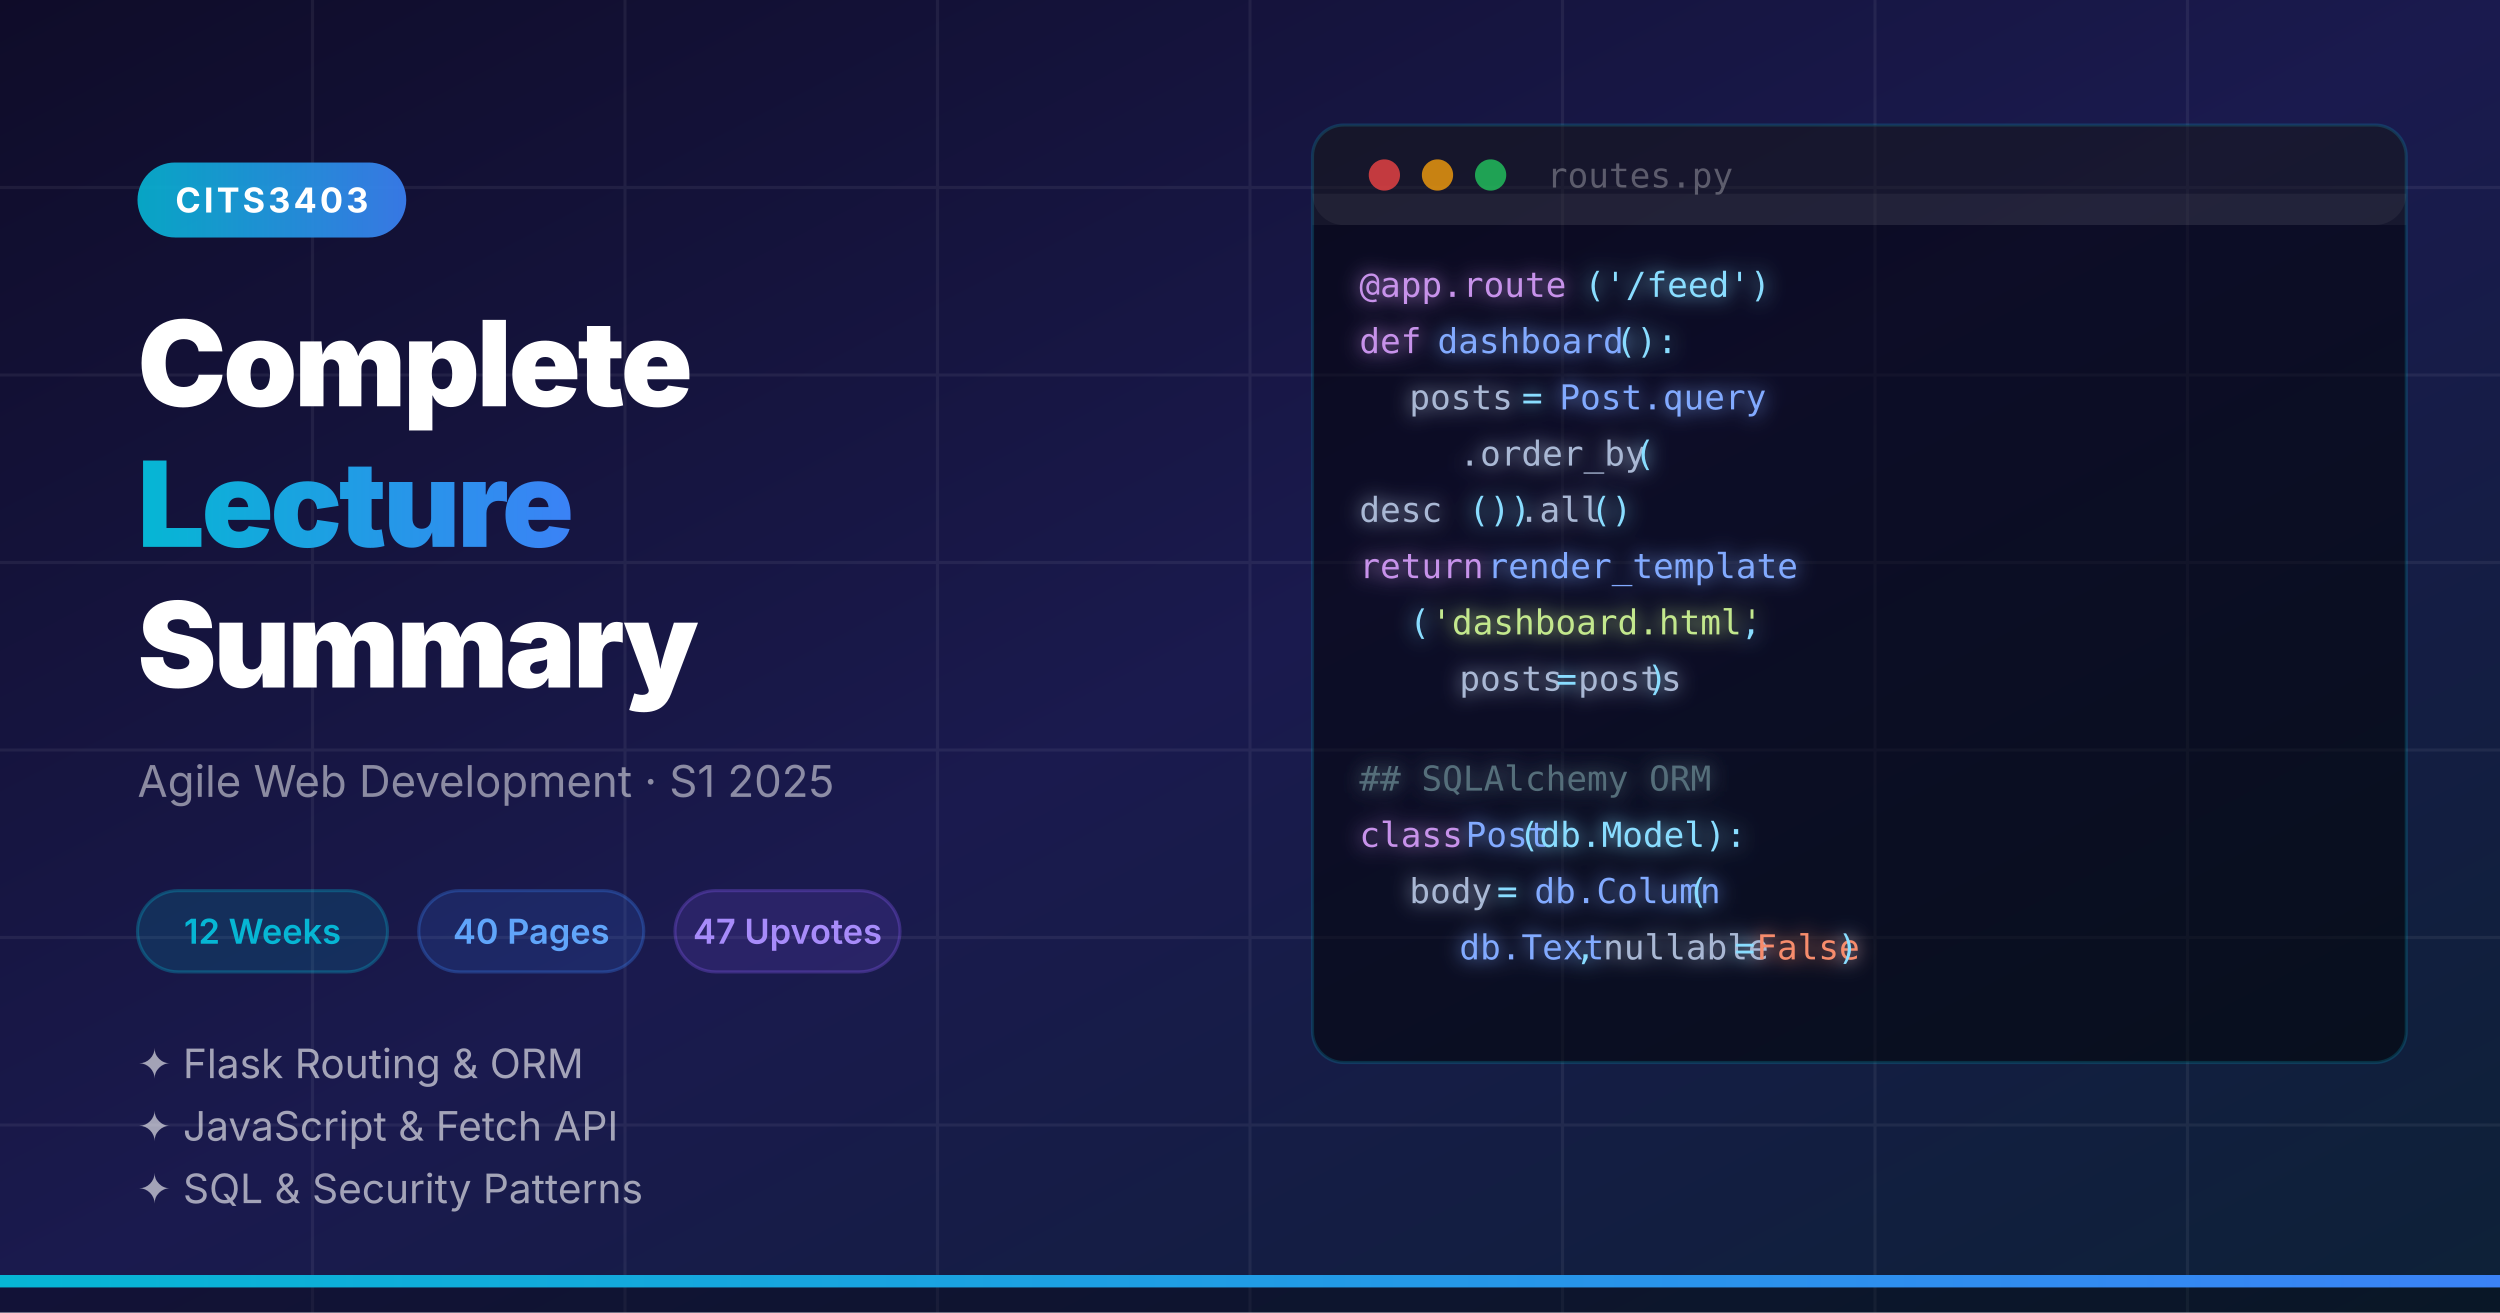
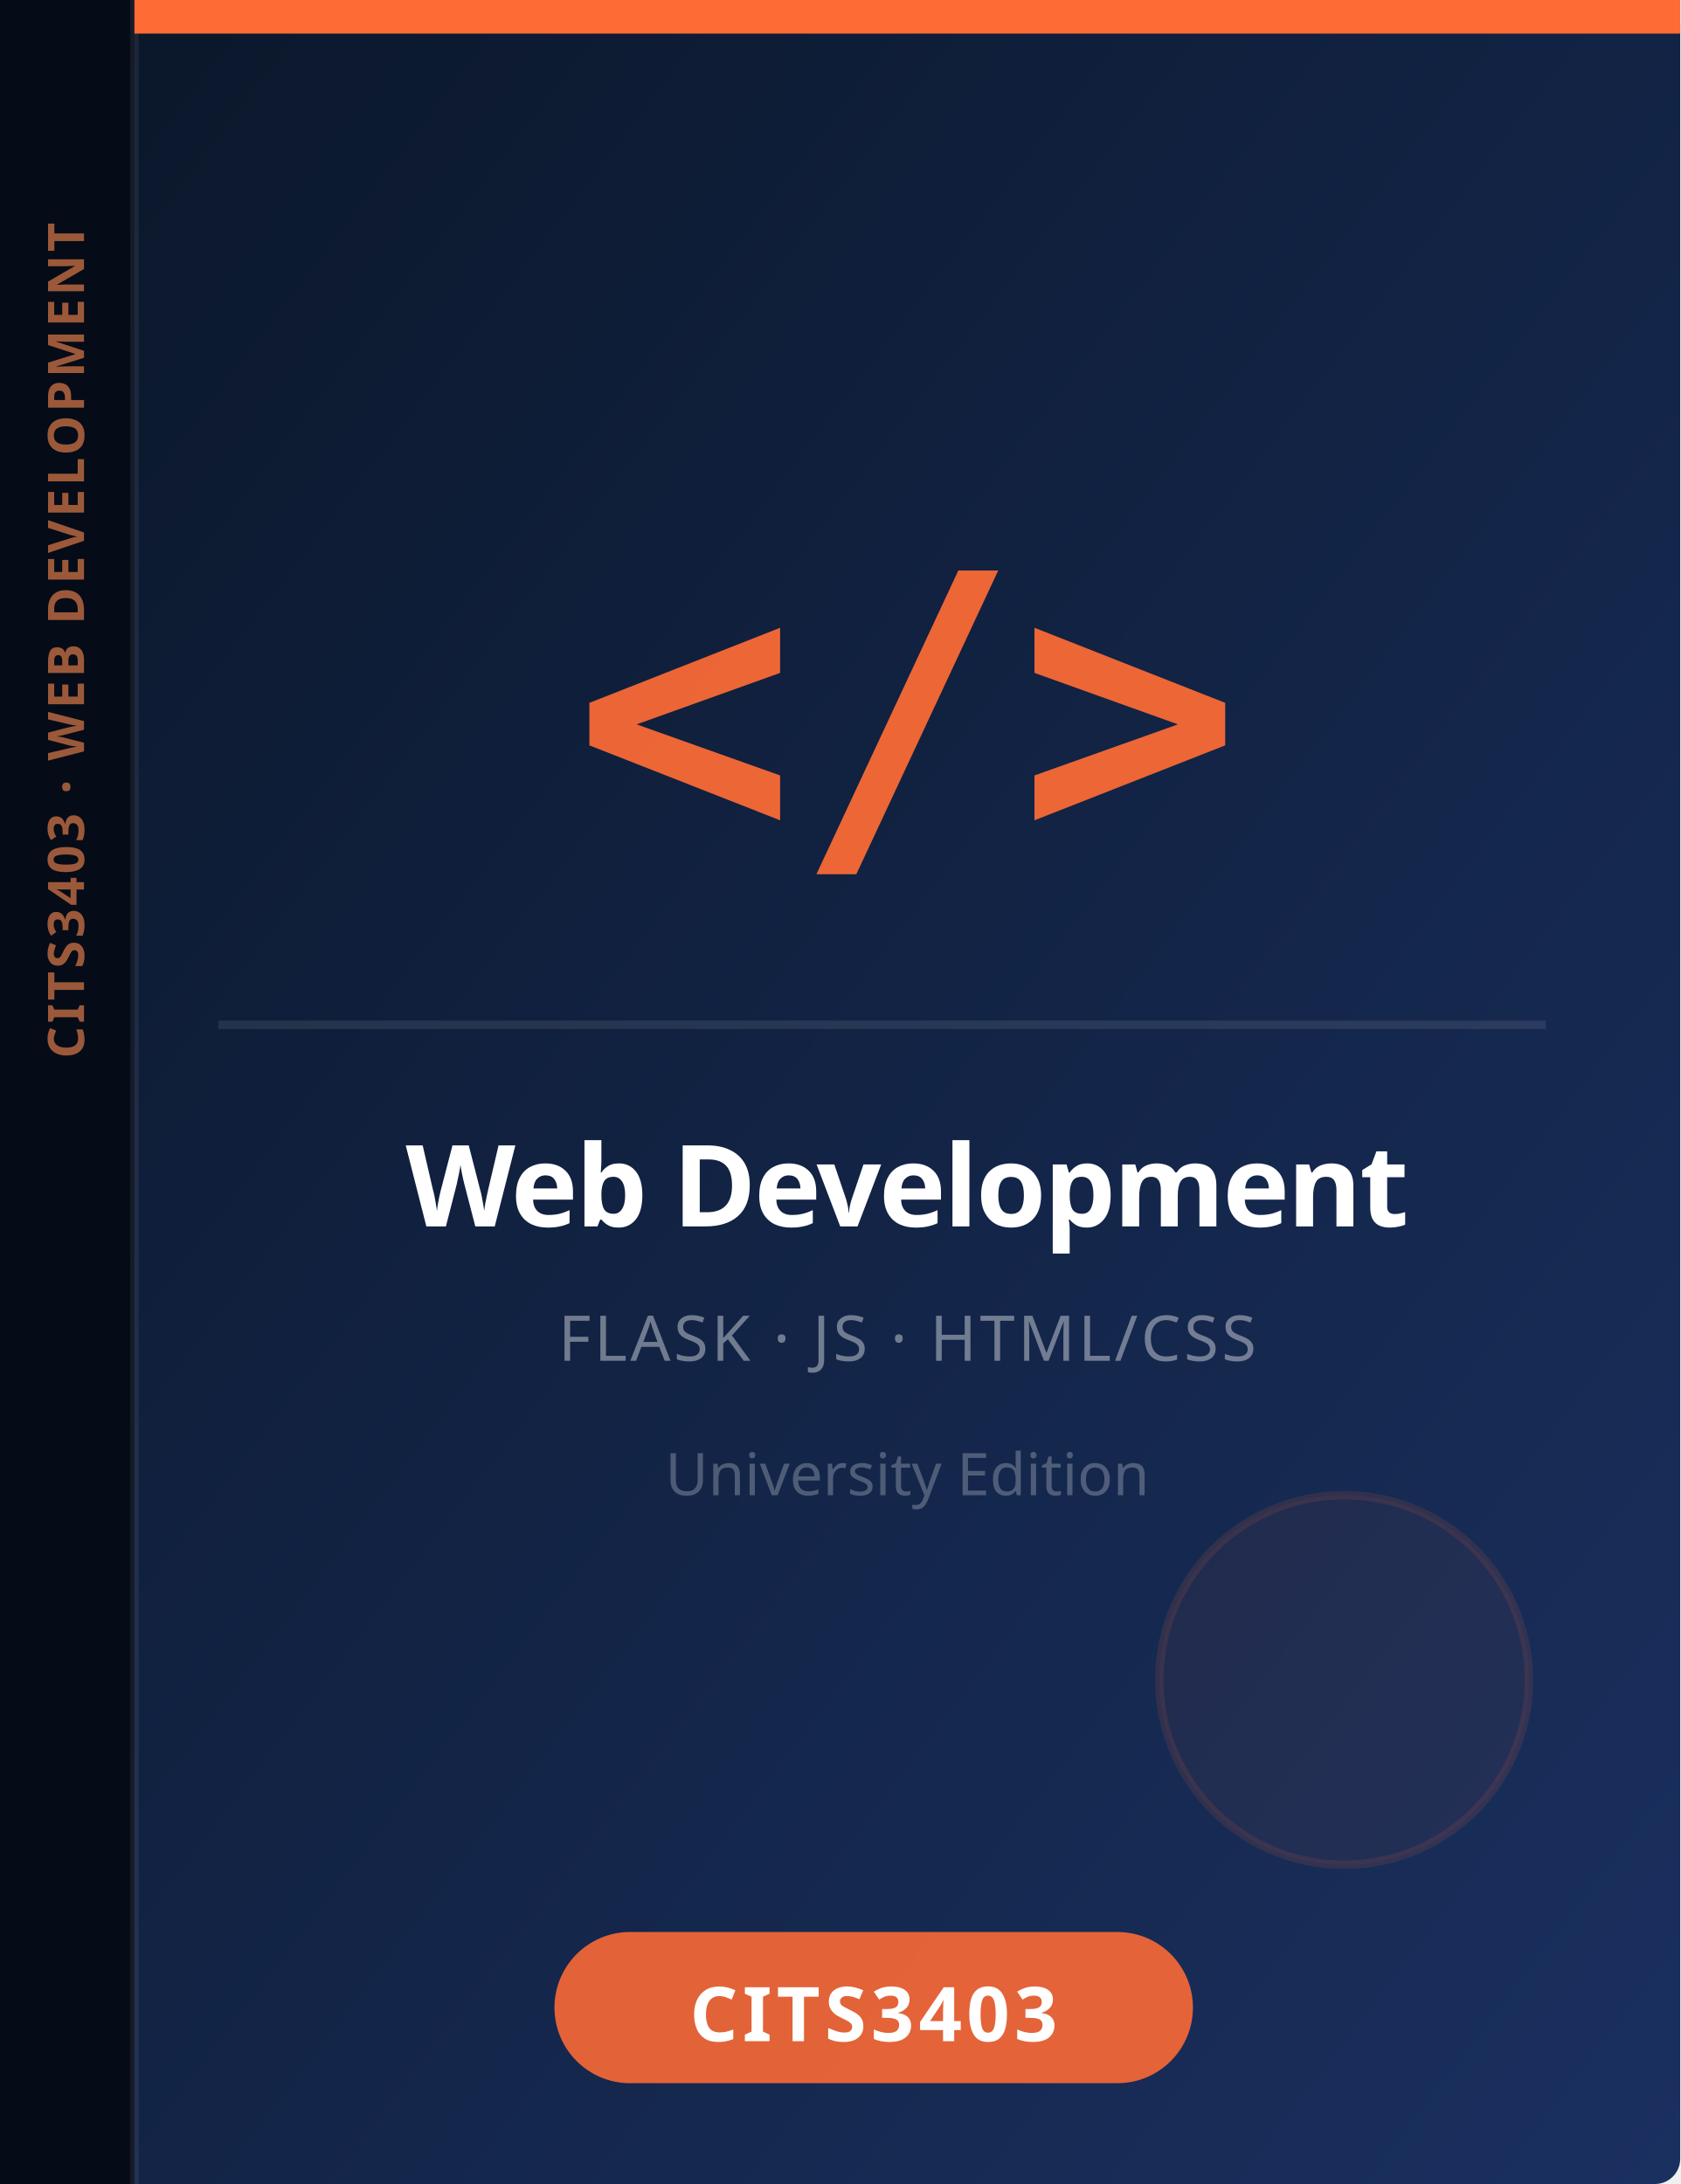
- <svg xmlns="http://www.w3.org/2000/svg" viewBox="0 0 800 420" width="800" height="420">
+ <svg xmlns="http://www.w3.org/2000/svg" viewBox="0 0 200 260" width="200" height="260">
  <defs>
    <linearGradient id="bg" x1="0" y1="0" x2="1" y2="1">
-       <stop offset="0%" stop-color="#0f0c29" />
-       <stop offset="50%" stop-color="#1a1a4e" />
-       <stop offset="100%" stop-color="#0d2137" />
+       <stop offset="0%" stop-color="#0a1628" />
+       <stop offset="100%" stop-color="#1a3060" />
    </linearGradient>
-     <linearGradient id="accent" x1="0" y1="0" x2="1" y2="0">
-       <stop offset="0%" stop-color="#06b6d4" />
-       <stop offset="100%" stop-color="#3b82f6" />
-     </linearGradient>
-     <filter id="glow">
-       <feGaussianBlur stdDeviation="3" result="blur" />
-       <feMerge>
-         <feMergeNode in="blur" />
-         <feMergeNode in="SourceGraphic" />
-       </feMerge>
-     </filter>
  </defs>
-   <rect width="800" height="420" fill="url(#bg)" />
-   <g opacity="0.06" stroke="#fff" stroke-width="1">
-     <line x1="0" y1="60" x2="800" y2="60" />
-     <line x1="0" y1="120" x2="800" y2="120" />
-     <line x1="0" y1="180" x2="800" y2="180" />
-     <line x1="0" y1="240" x2="800" y2="240" />
-     <line x1="0" y1="300" x2="800" y2="300" />
-     <line x1="0" y1="360" x2="800" y2="360" />
-     <line x1="100" y1="0" x2="100" y2="420" />
-     <line x1="200" y1="0" x2="200" y2="420" />
-     <line x1="300" y1="0" x2="300" y2="420" />
-     <line x1="400" y1="0" x2="400" y2="420" />
-     <line x1="500" y1="0" x2="500" y2="420" />
-     <line x1="600" y1="0" x2="600" y2="420" />
-     <line x1="700" y1="0" x2="700" y2="420" />
-   </g>
-   <rect x="420" y="40" width="350" height="300" rx="10" fill="rgba(0,0,0,0.5)" stroke="rgba(6,182,212,0.2)" stroke-width="1" />
-   <rect x="420" y="40" width="350" height="32" rx="10" fill="rgba(255,255,255,0.05)" />
-   <rect x="420" y="62" width="350" height="10" rx="0" fill="rgba(255,255,255,0.05)" />
-   <circle cx="443" cy="56" r="5" fill="#ef4444" opacity="0.8" />
-   <circle cx="460" cy="56" r="5" fill="#f59e0b" opacity="0.8" />
-   <circle cx="477" cy="56" r="5" fill="#22c55e" opacity="0.8" />
-   <text x="495" y="60" font-family="monospace" font-size="11" fill="rgba(255,255,255,0.3)">routes.py</text>
-   <g font-family="monospace" font-size="11" filter="url(#glow)">
-     <text x="435" y="95" fill="#c792ea">@app.route</text>
-     <text x="507" y="95" fill="#89ddff">('/feed')</text>
-     <text x="435" y="113" fill="#c792ea">def </text>
-     <text x="460" y="113" fill="#82aaff">dashboard</text>
-     <text x="517" y="113" fill="#89ddff">():</text>
-     <text x="451" y="131" fill="#a9b8d4">posts </text>
-     <text x="487" y="131" fill="#89ddff">= </text>
-     <text x="499" y="131" fill="#82aaff">Post.query</text>
-     <text x="467" y="149" fill="#a9b8d4">.order_by</text>
-     <text x="523" y="149" fill="#89ddff">(</text>
-     <text x="435" y="167" fill="#a9b8d4">    desc</text>
-     <text x="470" y="167" fill="#89ddff">())</text>
-     <text x="486" y="167" fill="#a9b8d4">.all</text>
-     <text x="509" y="167" fill="#89ddff">()</text>
-     <text x="435" y="185" fill="#c792ea">return </text>
-     <text x="476" y="185" fill="#82aaff">render_template</text>
-     <text x="451" y="203" fill="#89ddff">(</text>
-     <text x="458" y="203" fill="#c3e88d">'dashboard.html'</text>
-     <text x="557" y="203" fill="#89ddff">,</text>
-     <text x="467" y="221" fill="#a9b8d4">posts</text>
-     <text x="498" y="221" fill="#89ddff">=</text>
-     <text x="505" y="221" fill="#a9b8d4">posts</text>
-     <text x="527" y="221" fill="#89ddff">)</text>
-     <text x="435" y="253" fill="#546e7a">## SQLAlchemy ORM</text>
-     <text x="435" y="271" fill="#c792ea">class </text>
-     <text x="469" y="271" fill="#82aaff">Post</text>
-     <text x="486" y="271" fill="#89ddff">(db.Model):</text>
-     <text x="451" y="289" fill="#a9b8d4">body </text>
-     <text x="479" y="289" fill="#89ddff">= </text>
-     <text x="491" y="289" fill="#82aaff">db.Column</text>
-     <text x="540" y="289" fill="#89ddff">(</text>
-     <text x="467" y="307" fill="#82aaff">db.Text</text>
-     <text x="504" y="307" fill="#89ddff">,</text>
-     <text x="513" y="307" fill="#a9b8d4">nullable</text>
-     <text x="555" y="307" fill="#89ddff">=</text>
-     <text x="562" y="307" fill="#f78c6c">False</text>
-     <text x="588" y="307" fill="#89ddff">)</text>
-   </g>
-   <rect x="44" y="52" width="86" height="24" rx="12" fill="url(#accent)" opacity="0.9" />
-   <text x="87" y="68" font-family="Inter, sans-serif" font-size="11" font-weight="700" fill="#fff" text-anchor="middle" letter-spacing="1">CITS3403</text>
-   <text x="44" y="130" font-family="Inter, sans-serif" font-size="38" font-weight="900" fill="#fff" letter-spacing="-1">Complete</text>
-   <text x="44" y="175" font-family="Inter, sans-serif" font-size="38" font-weight="900" fill="url(#accent)" letter-spacing="-1">Lecture</text>
-   <text x="44" y="220" font-family="Inter, sans-serif" font-size="38" font-weight="900" fill="#fff" letter-spacing="-1">Summary</text>
-   <text x="44" y="255" font-family="Inter, sans-serif" font-size="14" fill="rgba(255,255,255,0.5)">Agile Web Development  ·  S1 2025</text>
-   <g transform="translate(44, 285)">
-     <rect width="80" height="26" rx="13" fill="rgba(6,182,212,0.15)" stroke="rgba(6,182,212,0.3)" stroke-width="1" />
-     <text x="40" y="17" font-family="Inter, sans-serif" font-size="11" font-weight="600" fill="#06b6d4" text-anchor="middle">12 Weeks</text>
-   </g>
-   <g transform="translate(134, 285)">
-     <rect width="72" height="26" rx="13" fill="rgba(59,130,246,0.15)" stroke="rgba(59,130,246,0.3)" stroke-width="1" />
-     <text x="36" y="17" font-family="Inter, sans-serif" font-size="11" font-weight="600" fill="#60a5fa" text-anchor="middle">40 Pages</text>
-   </g>
-   <g transform="translate(216, 285)">
-     <rect width="72" height="26" rx="13" fill="rgba(139,92,246,0.15)" stroke="rgba(139,92,246,0.3)" stroke-width="1" />
-     <text x="36" y="17" font-family="Inter, sans-serif" font-size="11" font-weight="600" fill="#a78bfa" text-anchor="middle">47 Upvotes</text>
-   </g>
-   <g font-family="Inter, sans-serif" font-size="13" fill="rgba(255,255,255,0.6)">
-     <text x="44" y="345">✦  Flask Routing &amp; ORM</text>
-     <text x="44" y="365">✦  JavaScript &amp; Fetch API</text>
-     <text x="44" y="385">✦  SQL &amp; Security Patterns</text>
-   </g>
-   <rect x="0" y="408" width="800" height="4" fill="url(#accent)" />
-   <rect x="0" y="412" width="800" height="8" fill="rgba(0,0,0,0.3)" />
+   <rect width="200" height="260" fill="url(#bg)" rx="3" />
+   <rect width="16" height="260" fill="#050c18" rx="3 0 0 3" />
+   <line x1="16" y1="0" x2="16" y2="260" stroke="rgba(255,255,255,0.07)" stroke-width="1" />
+   <text x="-126" y="10" transform="rotate(-90)" fill="rgba(255,140,80,0.6)" font-family="sans-serif" font-size="6" font-weight="700" letter-spacing="0.06em">CITS3403 · WEB DEVELOPMENT</text>
+   <rect x="16" y="0" width="184" height="4" fill="#ff6b35" />
+   <text x="108" y="100" text-anchor="middle" fill="#ff6b35" font-family="monospace" font-size="44" font-weight="700" opacity="0.92">&lt;/&gt;</text>
+   <line x1="26" y1="122" x2="184" y2="122" stroke="rgba(255,255,255,0.09)" stroke-width="1" />
+   <text x="108" y="146" text-anchor="middle" fill="#fff" font-family="sans-serif" font-size="13.5" font-weight="800" letter-spacing="-0.02em">Web Development</text>
+   <text x="108" y="162" text-anchor="middle" fill="rgba(255,255,255,0.4)" font-family="sans-serif" font-size="7.5" letter-spacing="0.05em">FLASK · JS · HTML/CSS</text>
+   <text x="108" y="178" text-anchor="middle" fill="rgba(255,255,255,0.25)" font-family="sans-serif" font-size="7">University Edition</text>
+   <rect x="66" y="230" width="76" height="18" rx="9" fill="#ff6b35" opacity="0.88" />
+   <text x="104" y="243" text-anchor="middle" fill="#fff" font-family="sans-serif" font-size="9" font-weight="800" letter-spacing="0.06em">CITS3403</text>
+   <circle cx="160" cy="200" r="22" fill="rgba(255,107,53,0.05)" stroke="rgba(255,107,53,0.12)" stroke-width="1" />
</svg>
